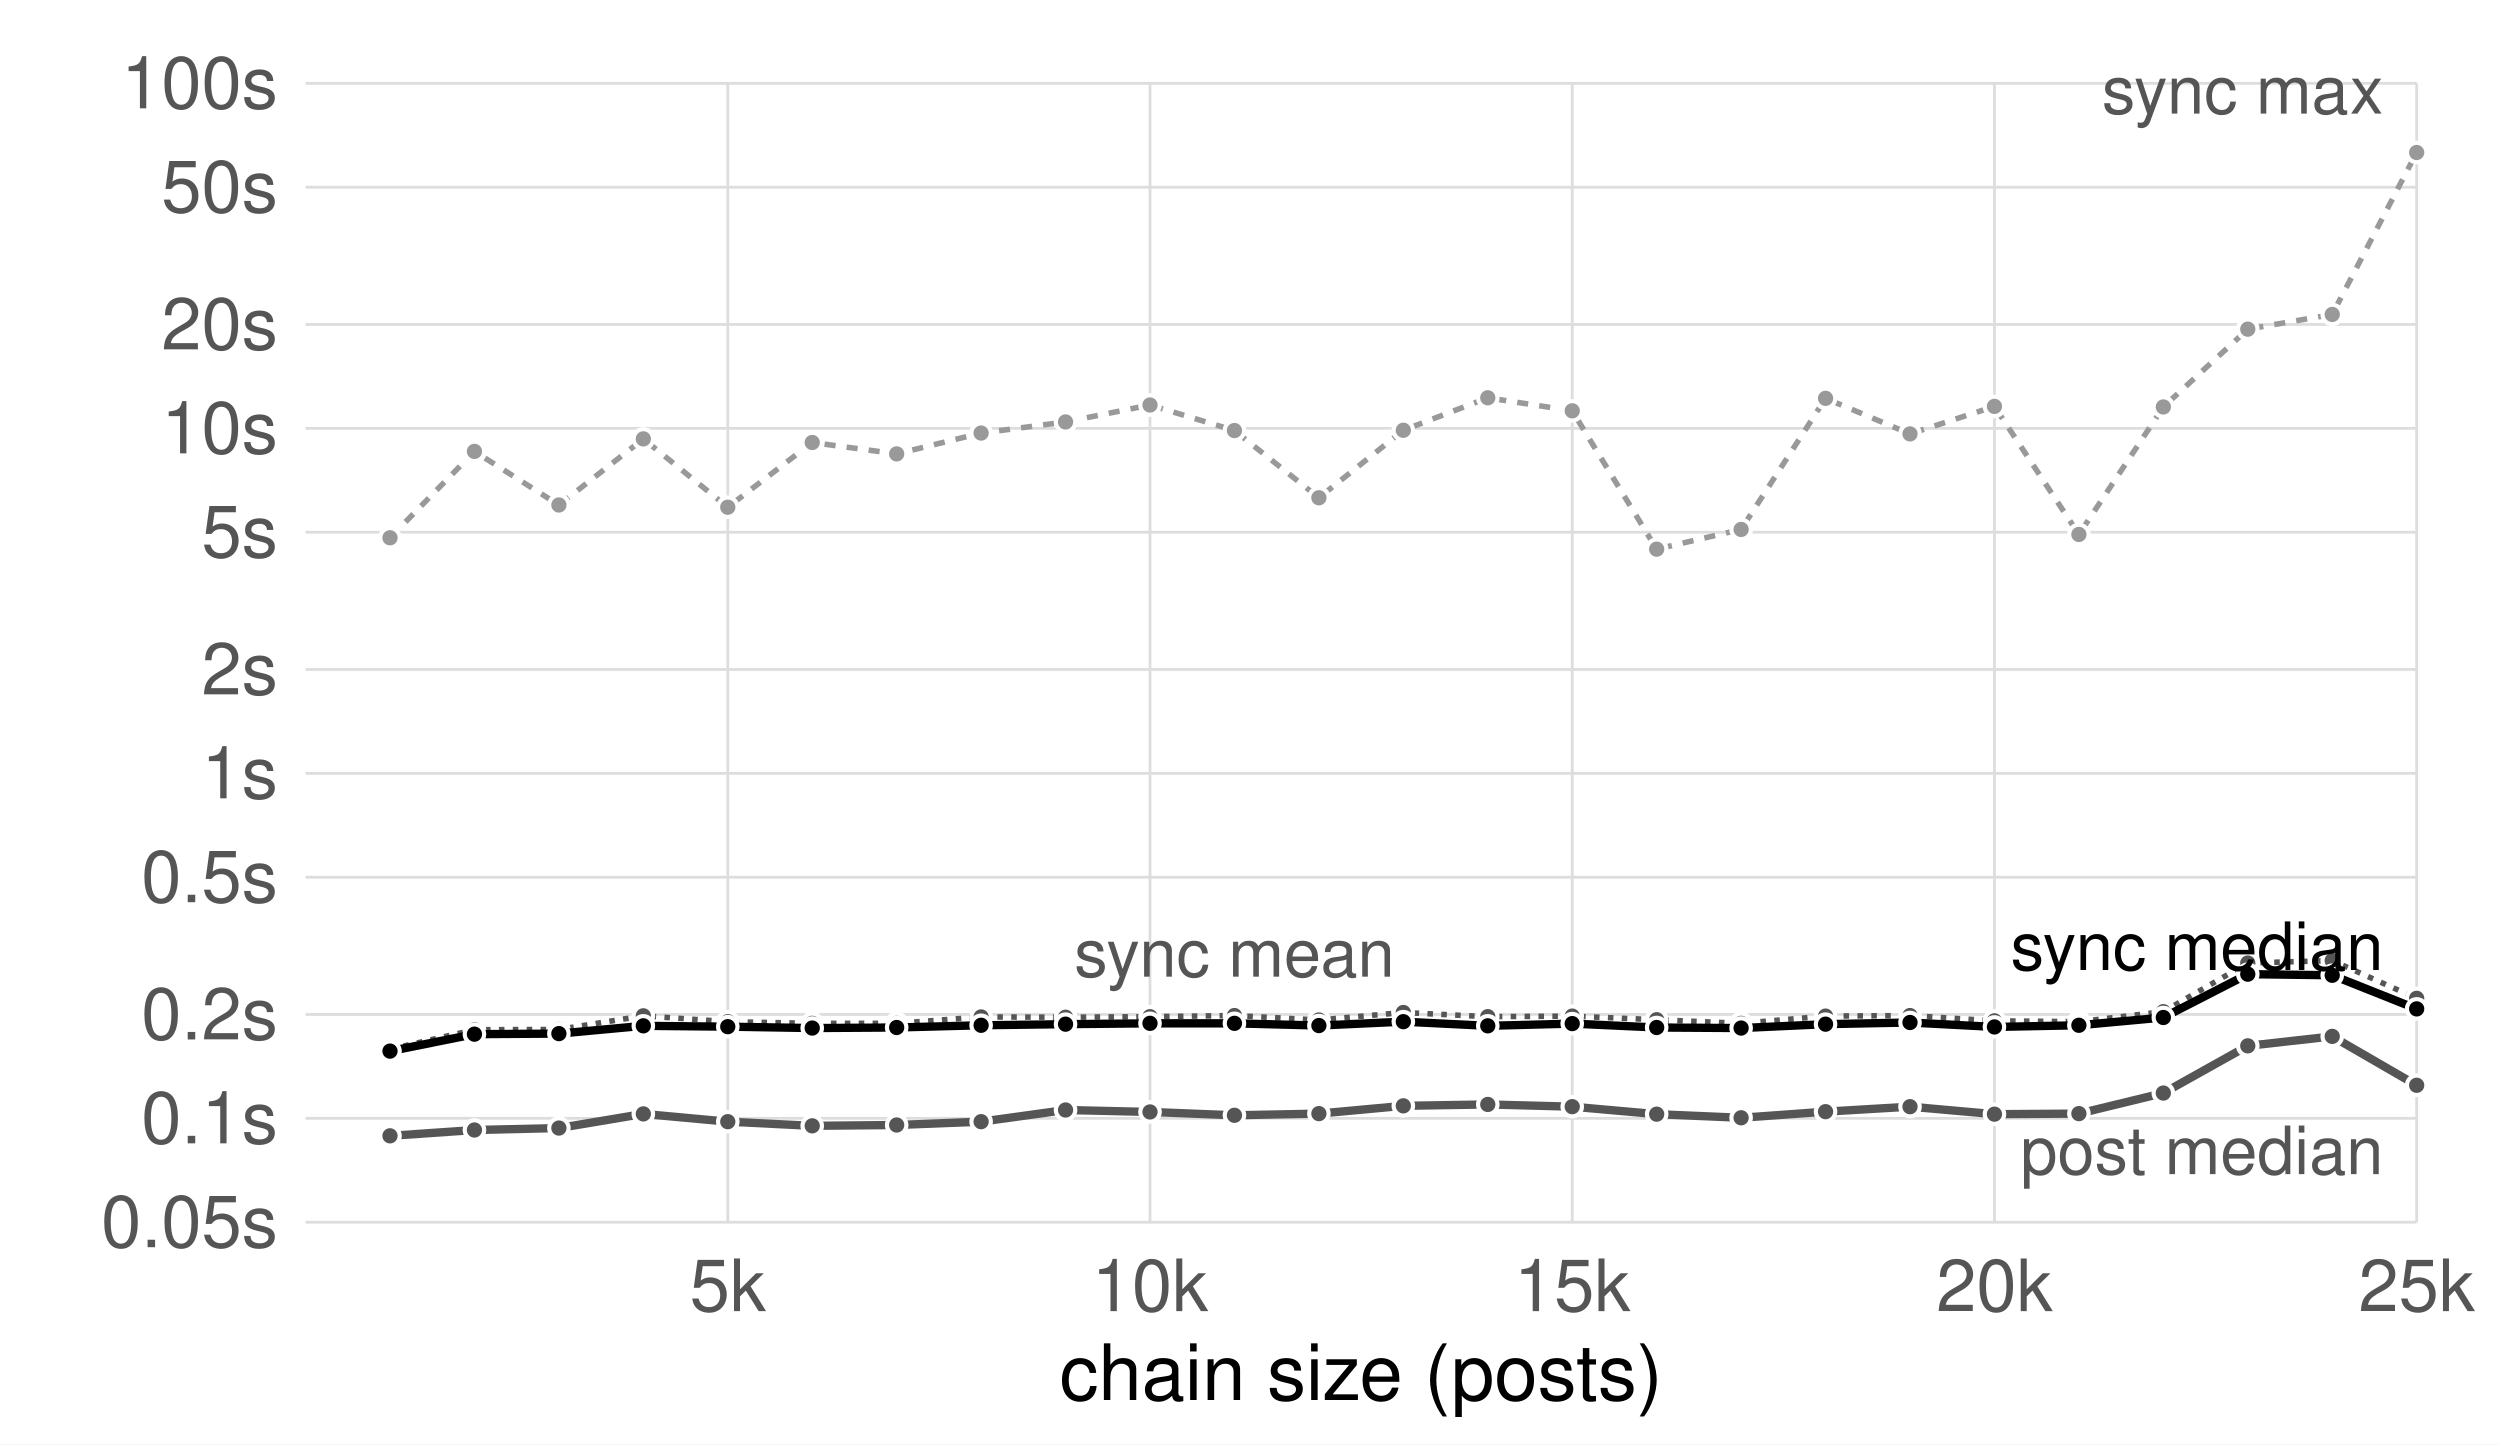
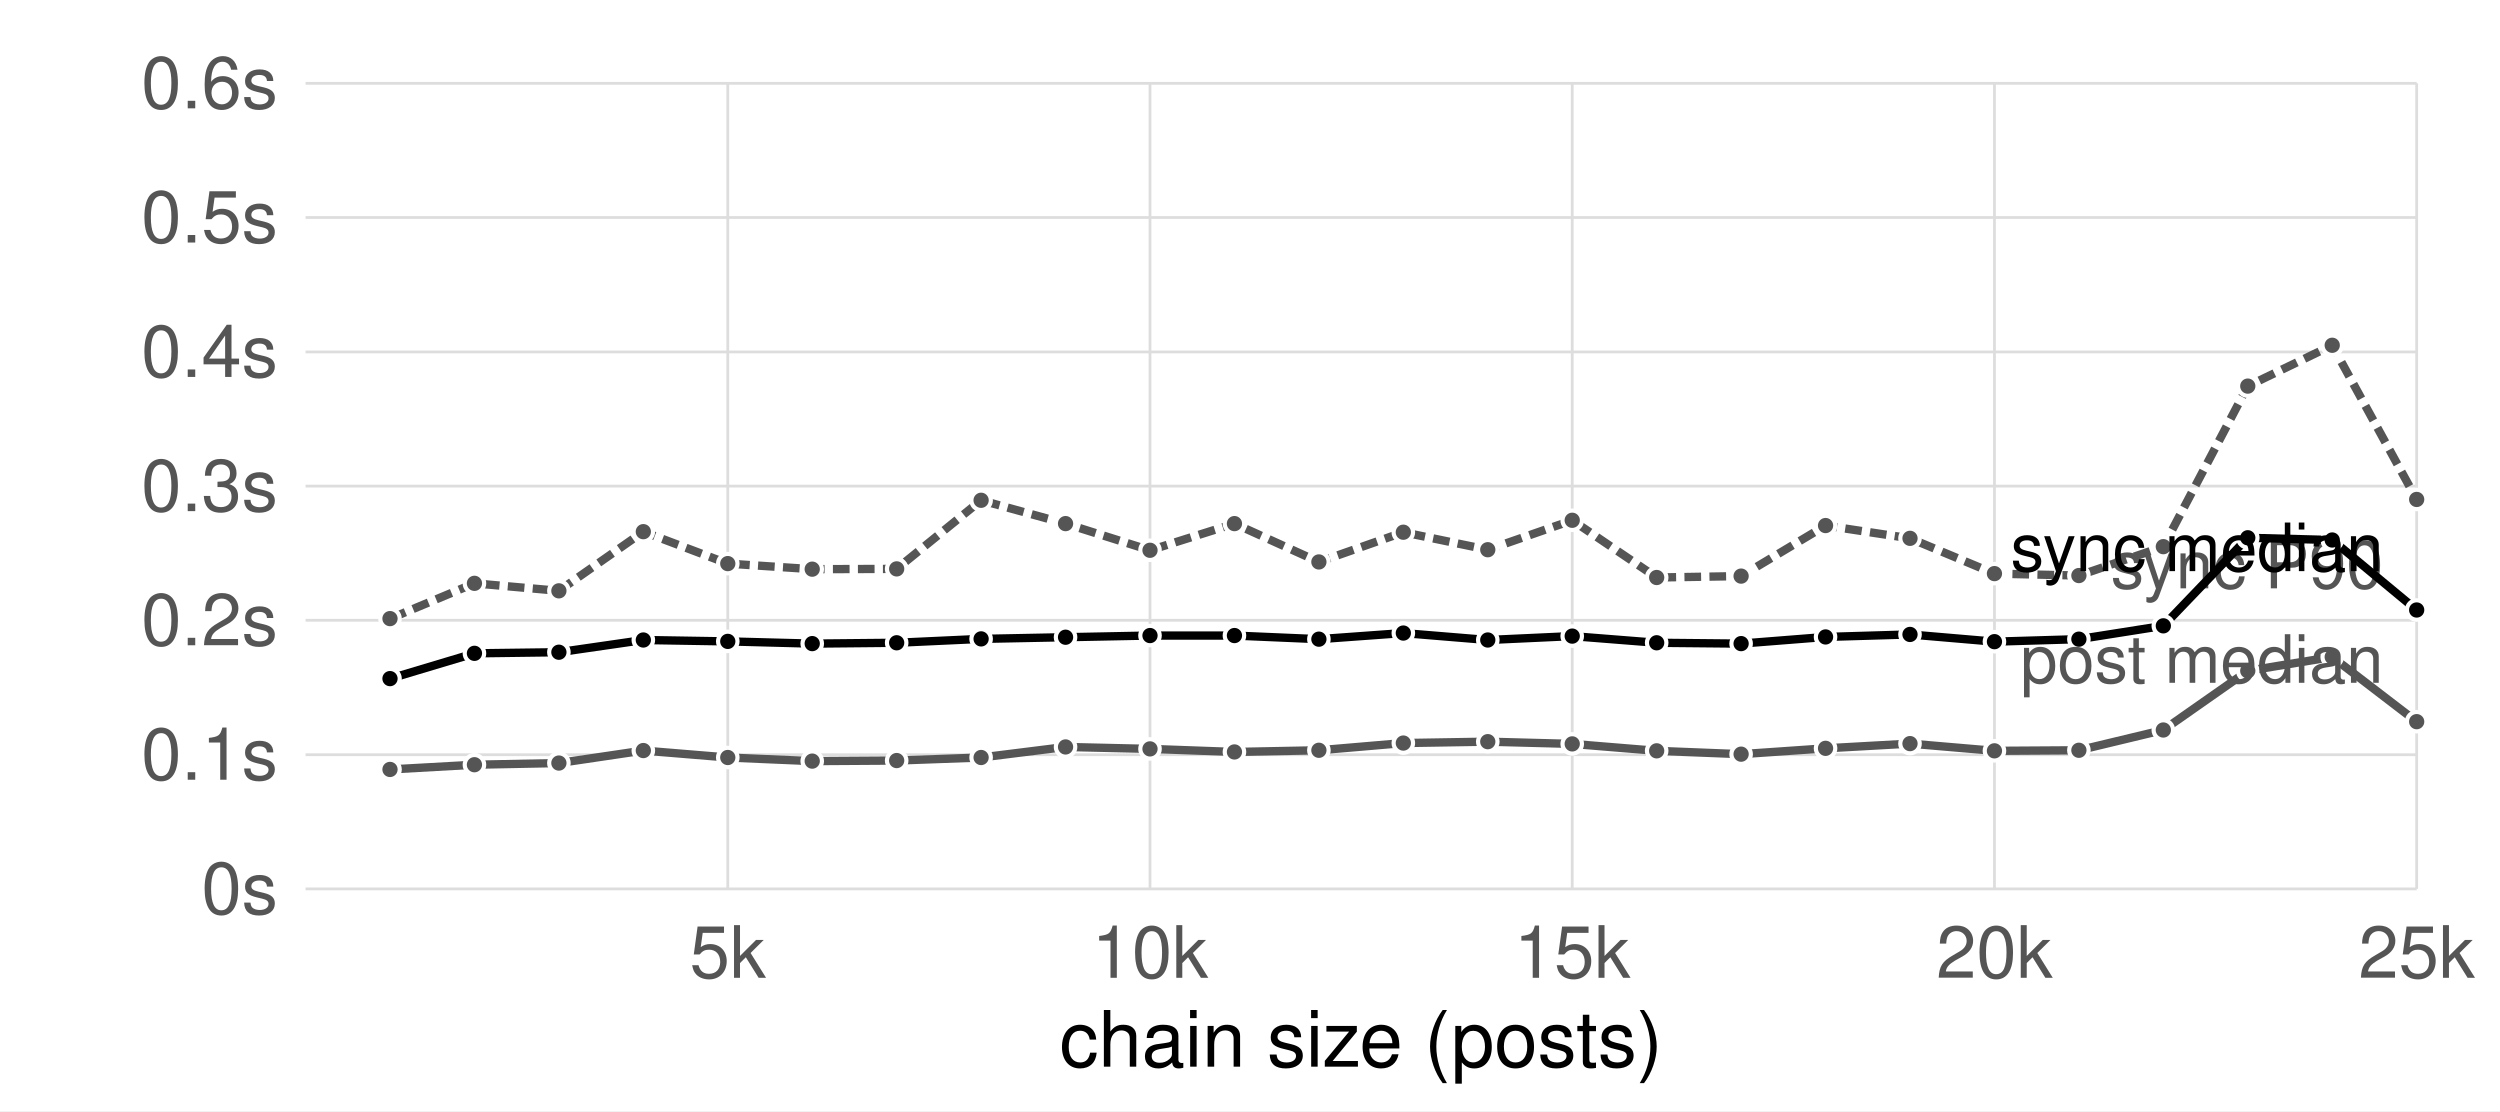
- <svg xmlns="http://www.w3.org/2000/svg" width="900" height="520" viewBox="0 0 900 520">
-   <rect width="900" height="520" fill="#ffffff" />
-   <line x1="110" x2="870" y1="440.0" y2="440.0" stroke="#dddddd" />
-   <text x="100.0" y="449.0" font-family="Helvetica, Arial, sans-serif" font-size="26" text-anchor="end" fill="#555555">0.05s</text>
-   <line x1="110" x2="870" y1="402.6" y2="402.6" stroke="#dddddd" />
-   <text x="100.0" y="411.6" font-family="Helvetica, Arial, sans-serif" font-size="26" text-anchor="end" fill="#555555">0.1s</text>
-   <line x1="110" x2="870" y1="365.2" y2="365.2" stroke="#dddddd" />
-   <text x="100.0" y="374.2" font-family="Helvetica, Arial, sans-serif" font-size="26" text-anchor="end" fill="#555555">0.2s</text>
-   <line x1="110" x2="870" y1="315.8" y2="315.8" stroke="#dddddd" />
-   <text x="100.0" y="324.8" font-family="Helvetica, Arial, sans-serif" font-size="26" text-anchor="end" fill="#555555">0.5s</text>
-   <line x1="110" x2="870" y1="278.4" y2="278.4" stroke="#dddddd" />
-   <text x="100.0" y="287.4" font-family="Helvetica, Arial, sans-serif" font-size="26" text-anchor="end" fill="#555555">1s</text>
-   <line x1="110" x2="870" y1="241.0" y2="241.0" stroke="#dddddd" />
-   <text x="100.0" y="250.0" font-family="Helvetica, Arial, sans-serif" font-size="26" text-anchor="end" fill="#555555">2s</text>
-   <line x1="110" x2="870" y1="191.6" y2="191.6" stroke="#dddddd" />
-   <text x="100.0" y="200.6" font-family="Helvetica, Arial, sans-serif" font-size="26" text-anchor="end" fill="#555555">5s</text>
-   <line x1="110" x2="870" y1="154.2" y2="154.2" stroke="#dddddd" />
-   <text x="100.0" y="163.2" font-family="Helvetica, Arial, sans-serif" font-size="26" text-anchor="end" fill="#555555">10s</text>
-   <line x1="110" x2="870" y1="116.8" y2="116.8" stroke="#dddddd" />
-   <text x="100.0" y="125.8" font-family="Helvetica, Arial, sans-serif" font-size="26" text-anchor="end" fill="#555555">20s</text>
-   <line x1="110" x2="870" y1="67.4" y2="67.4" stroke="#dddddd" />
-   <text x="100.0" y="76.4" font-family="Helvetica, Arial, sans-serif" font-size="26" text-anchor="end" fill="#555555">50s</text>
+ <svg xmlns="http://www.w3.org/2000/svg" width="900" height="400" viewBox="0 0 900 400">
+   <rect width="900" height="400" fill="#ffffff" />
+   <line x1="110" x2="870" y1="320.0" y2="320.0" stroke="#dddddd" />
+   <text x="100.0" y="329.0" font-family="Helvetica, Arial, sans-serif" font-size="26" text-anchor="end" fill="#555555">0s</text>
+   <line x1="110" x2="870" y1="271.7" y2="271.7" stroke="#dddddd" />
+   <text x="100.0" y="280.7" font-family="Helvetica, Arial, sans-serif" font-size="26" text-anchor="end" fill="#555555">0.1s</text>
+   <line x1="110" x2="870" y1="223.3" y2="223.3" stroke="#dddddd" />
+   <text x="100.0" y="232.3" font-family="Helvetica, Arial, sans-serif" font-size="26" text-anchor="end" fill="#555555">0.2s</text>
+   <line x1="110" x2="870" y1="175.0" y2="175.0" stroke="#dddddd" />
+   <text x="100.0" y="184.0" font-family="Helvetica, Arial, sans-serif" font-size="26" text-anchor="end" fill="#555555">0.3s</text>
+   <line x1="110" x2="870" y1="126.7" y2="126.7" stroke="#dddddd" />
+   <text x="100.0" y="135.7" font-family="Helvetica, Arial, sans-serif" font-size="26" text-anchor="end" fill="#555555">0.4s</text>
+   <line x1="110" x2="870" y1="78.3" y2="78.3" stroke="#dddddd" />
+   <text x="100.0" y="87.3" font-family="Helvetica, Arial, sans-serif" font-size="26" text-anchor="end" fill="#555555">0.5s</text>
  <line x1="110" x2="870" y1="30.0" y2="30.0" stroke="#dddddd" />
-   <text x="100.0" y="39.0" font-family="Helvetica, Arial, sans-serif" font-size="26" text-anchor="end" fill="#555555">100s</text>
-   <line y1="30" y2="440" x1="262.0" x2="262.0" stroke="#dddddd" />
-   <text x="262.0" y="472.0" font-family="Helvetica, Arial, sans-serif" font-size="26" text-anchor="middle" fill="#555555">5k</text>
-   <line y1="30" y2="440" x1="414.0" x2="414.0" stroke="#dddddd" />
-   <text x="414.0" y="472.0" font-family="Helvetica, Arial, sans-serif" font-size="26" text-anchor="middle" fill="#555555">10k</text>
-   <line y1="30" y2="440" x1="566.0" x2="566.0" stroke="#dddddd" />
-   <text x="566.0" y="472.0" font-family="Helvetica, Arial, sans-serif" font-size="26" text-anchor="middle" fill="#555555">15k</text>
-   <line y1="30" y2="440" x1="718.0" x2="718.0" stroke="#dddddd" />
-   <text x="718.0" y="472.0" font-family="Helvetica, Arial, sans-serif" font-size="26" text-anchor="middle" fill="#555555">20k</text>
-   <line y1="30" y2="440" x1="870.0" x2="870.0" stroke="#dddddd" />
-   <text x="870.0" y="472.0" font-family="Helvetica, Arial, sans-serif" font-size="26" text-anchor="middle" fill="#555555">25k</text>
-   <text x="490.0" y="504.0" font-family="Helvetica, Arial, sans-serif" font-size="28" text-anchor="middle" fill="#000000">chain size (posts)</text>
-   <polyline fill="none" stroke="#999999" stroke-width="2" stroke-dasharray="4 4" points="140.4,193.6 170.8,162.5 201.2,181.8 231.6,158.0 262.0,182.6 292.4,159.3 322.8,163.4 353.2,155.9 383.6,151.9 414.0,145.8 444.4,155.0 474.8,179.2 505.2,154.9 535.6,143.2 566.0,147.9 596.4,197.7 626.8,190.6 657.2,143.4 687.6,156.2 718.0,146.3 748.4,192.4 778.8,146.5 809.2,118.5 839.6,113.2 870.0,54.9" />
-   <circle cx="140.4" cy="193.6" r="3.5" fill="#999999" stroke="#ffffff" stroke-width="1.5" />
-   <circle cx="170.8" cy="162.5" r="3.5" fill="#999999" stroke="#ffffff" stroke-width="1.5" />
-   <circle cx="201.2" cy="181.8" r="3.5" fill="#999999" stroke="#ffffff" stroke-width="1.5" />
-   <circle cx="231.6" cy="158.0" r="3.5" fill="#999999" stroke="#ffffff" stroke-width="1.5" />
-   <circle cx="262.0" cy="182.6" r="3.5" fill="#999999" stroke="#ffffff" stroke-width="1.5" />
-   <circle cx="292.4" cy="159.3" r="3.5" fill="#999999" stroke="#ffffff" stroke-width="1.5" />
-   <circle cx="322.8" cy="163.4" r="3.5" fill="#999999" stroke="#ffffff" stroke-width="1.5" />
-   <circle cx="353.2" cy="155.9" r="3.5" fill="#999999" stroke="#ffffff" stroke-width="1.5" />
-   <circle cx="383.6" cy="151.9" r="3.5" fill="#999999" stroke="#ffffff" stroke-width="1.5" />
-   <circle cx="414.0" cy="145.8" r="3.5" fill="#999999" stroke="#ffffff" stroke-width="1.5" />
-   <circle cx="444.4" cy="155.0" r="3.5" fill="#999999" stroke="#ffffff" stroke-width="1.5" />
-   <circle cx="474.8" cy="179.2" r="3.5" fill="#999999" stroke="#ffffff" stroke-width="1.5" />
-   <circle cx="505.2" cy="154.9" r="3.5" fill="#999999" stroke="#ffffff" stroke-width="1.5" />
-   <circle cx="535.6" cy="143.2" r="3.5" fill="#999999" stroke="#ffffff" stroke-width="1.5" />
-   <circle cx="566.0" cy="147.9" r="3.5" fill="#999999" stroke="#ffffff" stroke-width="1.5" />
-   <circle cx="596.4" cy="197.7" r="3.5" fill="#999999" stroke="#ffffff" stroke-width="1.5" />
-   <circle cx="626.8" cy="190.6" r="3.5" fill="#999999" stroke="#ffffff" stroke-width="1.5" />
-   <circle cx="657.2" cy="143.4" r="3.5" fill="#999999" stroke="#ffffff" stroke-width="1.5" />
-   <circle cx="687.6" cy="156.2" r="3.5" fill="#999999" stroke="#ffffff" stroke-width="1.5" />
-   <circle cx="718.0" cy="146.3" r="3.5" fill="#999999" stroke="#ffffff" stroke-width="1.5" />
-   <circle cx="748.4" cy="192.4" r="3.5" fill="#999999" stroke="#ffffff" stroke-width="1.5" />
-   <circle cx="778.8" cy="146.5" r="3.5" fill="#999999" stroke="#ffffff" stroke-width="1.5" />
-   <circle cx="809.2" cy="118.5" r="3.5" fill="#999999" stroke="#ffffff" stroke-width="1.5" />
-   <circle cx="839.6" cy="113.2" r="3.5" fill="#999999" stroke="#ffffff" stroke-width="1.5" />
-   <circle cx="870.0" cy="54.9" r="3.5" fill="#999999" stroke="#ffffff" stroke-width="1.5" />
-   <text x="858.0" y="40.9" font-family="Helvetica, Arial, sans-serif" font-size="24" text-anchor="end" fill="#555555">sync max</text>
-   <polyline fill="none" stroke="#555555" stroke-width="2" stroke-dasharray="2 3" points="140.4,377.7 170.8,370.7 201.2,370.6 231.6,365.7 262.0,367.8 292.4,368.4 322.8,368.4 353.2,366.1 383.6,366.2 414.0,366.0 444.4,365.6 474.8,367.2 505.2,364.5 535.6,366.0 566.0,365.8 596.4,367.1 626.8,368.4 657.2,365.8 687.6,365.6 718.0,367.5 748.4,367.8 778.8,364.2 809.2,346.7 839.6,345.8 870.0,359.4" />
-   <circle cx="140.4" cy="377.7" r="3.5" fill="#555555" stroke="#ffffff" stroke-width="1.5" />
-   <circle cx="170.8" cy="370.7" r="3.5" fill="#555555" stroke="#ffffff" stroke-width="1.5" />
-   <circle cx="201.2" cy="370.6" r="3.5" fill="#555555" stroke="#ffffff" stroke-width="1.5" />
-   <circle cx="231.6" cy="365.7" r="3.5" fill="#555555" stroke="#ffffff" stroke-width="1.5" />
-   <circle cx="262.0" cy="367.8" r="3.5" fill="#555555" stroke="#ffffff" stroke-width="1.5" />
-   <circle cx="292.4" cy="368.4" r="3.5" fill="#555555" stroke="#ffffff" stroke-width="1.5" />
-   <circle cx="322.8" cy="368.4" r="3.5" fill="#555555" stroke="#ffffff" stroke-width="1.5" />
-   <circle cx="353.2" cy="366.1" r="3.5" fill="#555555" stroke="#ffffff" stroke-width="1.5" />
-   <circle cx="383.6" cy="366.2" r="3.5" fill="#555555" stroke="#ffffff" stroke-width="1.5" />
-   <circle cx="414.0" cy="366.0" r="3.5" fill="#555555" stroke="#ffffff" stroke-width="1.5" />
-   <circle cx="444.4" cy="365.6" r="3.5" fill="#555555" stroke="#ffffff" stroke-width="1.5" />
-   <circle cx="474.8" cy="367.2" r="3.5" fill="#555555" stroke="#ffffff" stroke-width="1.5" />
-   <circle cx="505.2" cy="364.5" r="3.5" fill="#555555" stroke="#ffffff" stroke-width="1.5" />
-   <circle cx="535.6" cy="366.0" r="3.5" fill="#555555" stroke="#ffffff" stroke-width="1.5" />
-   <circle cx="566.0" cy="365.8" r="3.5" fill="#555555" stroke="#ffffff" stroke-width="1.5" />
-   <circle cx="596.4" cy="367.1" r="3.5" fill="#555555" stroke="#ffffff" stroke-width="1.5" />
-   <circle cx="626.8" cy="368.4" r="3.5" fill="#555555" stroke="#ffffff" stroke-width="1.5" />
-   <circle cx="657.2" cy="365.8" r="3.5" fill="#555555" stroke="#ffffff" stroke-width="1.5" />
-   <circle cx="687.6" cy="365.6" r="3.5" fill="#555555" stroke="#ffffff" stroke-width="1.5" />
-   <circle cx="718.0" cy="367.5" r="3.5" fill="#555555" stroke="#ffffff" stroke-width="1.5" />
-   <circle cx="748.4" cy="367.8" r="3.5" fill="#555555" stroke="#ffffff" stroke-width="1.5" />
-   <circle cx="778.8" cy="364.2" r="3.5" fill="#555555" stroke="#ffffff" stroke-width="1.5" />
-   <circle cx="809.2" cy="346.7" r="3.5" fill="#555555" stroke="#ffffff" stroke-width="1.5" />
-   <circle cx="839.6" cy="345.8" r="3.5" fill="#555555" stroke="#ffffff" stroke-width="1.5" />
-   <circle cx="870.0" cy="359.4" r="3.5" fill="#555555" stroke="#ffffff" stroke-width="1.5" />
-   <text x="444.4" y="351.6" font-family="Helvetica, Arial, sans-serif" font-size="24" text-anchor="middle" fill="#555555">sync mean</text>
-   <polyline fill="none" stroke="#000000" stroke-width="3" points="140.4,378.4 170.8,372.3 201.2,372.1 231.6,369.3 262.0,369.6 292.4,370.1 322.8,369.9 353.2,369.1 383.6,368.7 414.0,368.4 444.4,368.4 474.8,369.2 505.2,367.8 535.6,369.3 566.0,368.5 596.4,369.9 626.8,370.1 657.2,368.7 687.6,368.1 718.0,369.7 748.4,369.1 778.8,366.3 809.2,350.7 839.6,351.1 870.0,363.2" />
-   <circle cx="140.4" cy="378.4" r="3.5" fill="#000000" stroke="#ffffff" stroke-width="1.5" />
-   <circle cx="170.8" cy="372.3" r="3.5" fill="#000000" stroke="#ffffff" stroke-width="1.5" />
-   <circle cx="201.2" cy="372.1" r="3.5" fill="#000000" stroke="#ffffff" stroke-width="1.5" />
-   <circle cx="231.6" cy="369.3" r="3.5" fill="#000000" stroke="#ffffff" stroke-width="1.5" />
-   <circle cx="262.0" cy="369.6" r="3.5" fill="#000000" stroke="#ffffff" stroke-width="1.5" />
-   <circle cx="292.4" cy="370.1" r="3.5" fill="#000000" stroke="#ffffff" stroke-width="1.5" />
-   <circle cx="322.8" cy="369.9" r="3.5" fill="#000000" stroke="#ffffff" stroke-width="1.5" />
-   <circle cx="353.2" cy="369.1" r="3.5" fill="#000000" stroke="#ffffff" stroke-width="1.5" />
-   <circle cx="383.6" cy="368.7" r="3.5" fill="#000000" stroke="#ffffff" stroke-width="1.5" />
-   <circle cx="414.0" cy="368.4" r="3.5" fill="#000000" stroke="#ffffff" stroke-width="1.5" />
-   <circle cx="444.4" cy="368.4" r="3.5" fill="#000000" stroke="#ffffff" stroke-width="1.5" />
-   <circle cx="474.8" cy="369.2" r="3.5" fill="#000000" stroke="#ffffff" stroke-width="1.5" />
-   <circle cx="505.2" cy="367.8" r="3.5" fill="#000000" stroke="#ffffff" stroke-width="1.5" />
-   <circle cx="535.6" cy="369.3" r="3.5" fill="#000000" stroke="#ffffff" stroke-width="1.5" />
-   <circle cx="566.0" cy="368.5" r="3.5" fill="#000000" stroke="#ffffff" stroke-width="1.5" />
-   <circle cx="596.4" cy="369.9" r="3.5" fill="#000000" stroke="#ffffff" stroke-width="1.5" />
-   <circle cx="626.8" cy="370.1" r="3.5" fill="#000000" stroke="#ffffff" stroke-width="1.5" />
-   <circle cx="657.2" cy="368.7" r="3.5" fill="#000000" stroke="#ffffff" stroke-width="1.5" />
-   <circle cx="687.6" cy="368.1" r="3.5" fill="#000000" stroke="#ffffff" stroke-width="1.5" />
-   <circle cx="718.0" cy="369.7" r="3.5" fill="#000000" stroke="#ffffff" stroke-width="1.5" />
-   <circle cx="748.4" cy="369.1" r="3.5" fill="#000000" stroke="#ffffff" stroke-width="1.5" />
-   <circle cx="778.8" cy="366.3" r="3.5" fill="#000000" stroke="#ffffff" stroke-width="1.5" />
-   <circle cx="809.2" cy="350.7" r="3.5" fill="#000000" stroke="#ffffff" stroke-width="1.5" />
-   <circle cx="839.6" cy="351.1" r="3.5" fill="#000000" stroke="#ffffff" stroke-width="1.5" />
-   <circle cx="870.0" cy="363.2" r="3.5" fill="#000000" stroke="#ffffff" stroke-width="1.5" />
-   <text x="858.0" y="349.2" font-family="Helvetica, Arial, sans-serif" font-size="24" text-anchor="end" fill="#000000">sync median</text>
-   <polyline fill="none" stroke="#555555" stroke-width="3" points="140.4,408.9 170.8,406.8 201.2,406.1 231.6,401.0 262.0,403.8 292.4,405.3 322.8,405.0 353.2,403.8 383.6,399.6 414.0,400.3 444.4,401.5 474.8,400.9 505.2,398.1 535.6,397.6 566.0,398.4 596.4,401.1 626.8,402.4 657.2,400.2 687.6,398.4 718.0,401.1 748.4,400.9 778.8,393.5 809.2,376.5 839.6,373.1 870.0,390.7" />
-   <circle cx="140.4" cy="408.9" r="3.5" fill="#555555" stroke="#ffffff" stroke-width="1.5" />
-   <circle cx="170.8" cy="406.8" r="3.5" fill="#555555" stroke="#ffffff" stroke-width="1.5" />
-   <circle cx="201.2" cy="406.1" r="3.5" fill="#555555" stroke="#ffffff" stroke-width="1.5" />
-   <circle cx="231.6" cy="401.0" r="3.5" fill="#555555" stroke="#ffffff" stroke-width="1.5" />
-   <circle cx="262.0" cy="403.8" r="3.5" fill="#555555" stroke="#ffffff" stroke-width="1.5" />
-   <circle cx="292.4" cy="405.3" r="3.5" fill="#555555" stroke="#ffffff" stroke-width="1.5" />
-   <circle cx="322.8" cy="405.0" r="3.5" fill="#555555" stroke="#ffffff" stroke-width="1.5" />
-   <circle cx="353.2" cy="403.8" r="3.5" fill="#555555" stroke="#ffffff" stroke-width="1.5" />
-   <circle cx="383.6" cy="399.6" r="3.5" fill="#555555" stroke="#ffffff" stroke-width="1.5" />
-   <circle cx="414.0" cy="400.3" r="3.5" fill="#555555" stroke="#ffffff" stroke-width="1.5" />
-   <circle cx="444.4" cy="401.5" r="3.5" fill="#555555" stroke="#ffffff" stroke-width="1.5" />
-   <circle cx="474.8" cy="400.9" r="3.5" fill="#555555" stroke="#ffffff" stroke-width="1.5" />
-   <circle cx="505.2" cy="398.1" r="3.5" fill="#555555" stroke="#ffffff" stroke-width="1.5" />
-   <circle cx="535.6" cy="397.6" r="3.5" fill="#555555" stroke="#ffffff" stroke-width="1.5" />
-   <circle cx="566.0" cy="398.4" r="3.5" fill="#555555" stroke="#ffffff" stroke-width="1.5" />
-   <circle cx="596.4" cy="401.1" r="3.5" fill="#555555" stroke="#ffffff" stroke-width="1.5" />
-   <circle cx="626.8" cy="402.4" r="3.5" fill="#555555" stroke="#ffffff" stroke-width="1.5" />
-   <circle cx="657.2" cy="400.2" r="3.5" fill="#555555" stroke="#ffffff" stroke-width="1.5" />
-   <circle cx="687.6" cy="398.4" r="3.5" fill="#555555" stroke="#ffffff" stroke-width="1.5" />
-   <circle cx="718.0" cy="401.1" r="3.5" fill="#555555" stroke="#ffffff" stroke-width="1.5" />
-   <circle cx="748.4" cy="400.9" r="3.5" fill="#555555" stroke="#ffffff" stroke-width="1.5" />
-   <circle cx="778.8" cy="393.5" r="3.5" fill="#555555" stroke="#ffffff" stroke-width="1.5" />
-   <circle cx="809.2" cy="376.5" r="3.5" fill="#555555" stroke="#ffffff" stroke-width="1.5" />
-   <circle cx="839.6" cy="373.1" r="3.5" fill="#555555" stroke="#ffffff" stroke-width="1.5" />
-   <circle cx="870.0" cy="390.7" r="3.5" fill="#555555" stroke="#ffffff" stroke-width="1.5" />
-   <text x="858.0" y="422.7" font-family="Helvetica, Arial, sans-serif" font-size="24" text-anchor="end" fill="#555555">post median</text>
+   <text x="100.0" y="39.0" font-family="Helvetica, Arial, sans-serif" font-size="26" text-anchor="end" fill="#555555">0.6s</text>
+   <line y1="30" y2="320" x1="262.0" x2="262.0" stroke="#dddddd" />
+   <text x="262.0" y="352.0" font-family="Helvetica, Arial, sans-serif" font-size="26" text-anchor="middle" fill="#555555">5k</text>
+   <line y1="30" y2="320" x1="414.0" x2="414.0" stroke="#dddddd" />
+   <text x="414.0" y="352.0" font-family="Helvetica, Arial, sans-serif" font-size="26" text-anchor="middle" fill="#555555">10k</text>
+   <line y1="30" y2="320" x1="566.0" x2="566.0" stroke="#dddddd" />
+   <text x="566.0" y="352.0" font-family="Helvetica, Arial, sans-serif" font-size="26" text-anchor="middle" fill="#555555">15k</text>
+   <line y1="30" y2="320" x1="718.0" x2="718.0" stroke="#dddddd" />
+   <text x="718.0" y="352.0" font-family="Helvetica, Arial, sans-serif" font-size="26" text-anchor="middle" fill="#555555">20k</text>
+   <line y1="30" y2="320" x1="870.0" x2="870.0" stroke="#dddddd" />
+   <text x="870.0" y="352.0" font-family="Helvetica, Arial, sans-serif" font-size="26" text-anchor="middle" fill="#555555">25k</text>
+   <text x="490.0" y="384.0" font-family="Helvetica, Arial, sans-serif" font-size="28" text-anchor="middle" fill="#000000">chain size (posts)</text>
+   <polyline fill="none" stroke="#555555" stroke-width="3" stroke-dasharray="6 3" points="140.4,222.7 170.8,210.0 201.2,212.7 231.6,191.4 262.0,202.9 292.4,204.9 322.8,204.8 353.2,180.1 383.6,188.5 414.0,198.1 444.4,188.5 474.8,202.3 505.2,191.6 535.6,197.9 566.0,187.3 596.4,207.9 626.8,207.4 657.2,189.2 687.6,193.8 718.0,206.5 748.4,207.2 778.8,196.8 809.2,139.0 839.6,124.3 870.0,179.8" />
+   <circle cx="140.4" cy="222.7" r="3.5" fill="#555555" stroke="#ffffff" stroke-width="1.5" />
+   <circle cx="170.8" cy="210.0" r="3.5" fill="#555555" stroke="#ffffff" stroke-width="1.5" />
+   <circle cx="201.2" cy="212.7" r="3.5" fill="#555555" stroke="#ffffff" stroke-width="1.5" />
+   <circle cx="231.6" cy="191.4" r="3.5" fill="#555555" stroke="#ffffff" stroke-width="1.5" />
+   <circle cx="262.0" cy="202.9" r="3.5" fill="#555555" stroke="#ffffff" stroke-width="1.5" />
+   <circle cx="292.4" cy="204.9" r="3.5" fill="#555555" stroke="#ffffff" stroke-width="1.5" />
+   <circle cx="322.8" cy="204.8" r="3.5" fill="#555555" stroke="#ffffff" stroke-width="1.5" />
+   <circle cx="353.2" cy="180.1" r="3.5" fill="#555555" stroke="#ffffff" stroke-width="1.5" />
+   <circle cx="383.6" cy="188.5" r="3.5" fill="#555555" stroke="#ffffff" stroke-width="1.5" />
+   <circle cx="414.0" cy="198.1" r="3.5" fill="#555555" stroke="#ffffff" stroke-width="1.5" />
+   <circle cx="444.4" cy="188.5" r="3.5" fill="#555555" stroke="#ffffff" stroke-width="1.5" />
+   <circle cx="474.8" cy="202.3" r="3.5" fill="#555555" stroke="#ffffff" stroke-width="1.5" />
+   <circle cx="505.2" cy="191.6" r="3.5" fill="#555555" stroke="#ffffff" stroke-width="1.5" />
+   <circle cx="535.6" cy="197.9" r="3.5" fill="#555555" stroke="#ffffff" stroke-width="1.5" />
+   <circle cx="566.0" cy="187.3" r="3.5" fill="#555555" stroke="#ffffff" stroke-width="1.5" />
+   <circle cx="596.4" cy="207.9" r="3.5" fill="#555555" stroke="#ffffff" stroke-width="1.5" />
+   <circle cx="626.8" cy="207.4" r="3.5" fill="#555555" stroke="#ffffff" stroke-width="1.5" />
+   <circle cx="657.2" cy="189.2" r="3.5" fill="#555555" stroke="#ffffff" stroke-width="1.5" />
+   <circle cx="687.6" cy="193.8" r="3.5" fill="#555555" stroke="#ffffff" stroke-width="1.5" />
+   <circle cx="718.0" cy="206.5" r="3.5" fill="#555555" stroke="#ffffff" stroke-width="1.5" />
+   <circle cx="748.4" cy="207.2" r="3.5" fill="#555555" stroke="#ffffff" stroke-width="1.5" />
+   <circle cx="778.8" cy="196.8" r="3.5" fill="#555555" stroke="#ffffff" stroke-width="1.5" />
+   <circle cx="809.2" cy="139.0" r="3.5" fill="#555555" stroke="#ffffff" stroke-width="1.5" />
+   <circle cx="839.6" cy="124.3" r="3.5" fill="#555555" stroke="#ffffff" stroke-width="1.5" />
+   <circle cx="870.0" cy="179.8" r="3.5" fill="#555555" stroke="#ffffff" stroke-width="1.5" />
+   <text x="858.0" y="211.8" font-family="Helvetica, Arial, sans-serif" font-size="24" text-anchor="end" fill="#555555">sync P90</text>
+   <polyline fill="none" stroke="#000000" stroke-width="3" points="140.4,244.3 170.8,235.2 201.2,234.8 231.6,230.4 262.0,230.9 292.4,231.7 322.8,231.4 353.2,230.0 383.6,229.4 414.0,228.8 444.4,228.8 474.8,230.1 505.2,227.9 535.6,230.4 566.0,229.0 596.4,231.4 626.8,231.7 657.2,229.3 687.6,228.4 718.0,231.0 748.4,230.1 778.8,225.3 809.2,193.6 839.6,194.4 870.0,219.6" />
+   <circle cx="140.4" cy="244.3" r="3.5" fill="#000000" stroke="#ffffff" stroke-width="1.5" />
+   <circle cx="170.8" cy="235.2" r="3.5" fill="#000000" stroke="#ffffff" stroke-width="1.5" />
+   <circle cx="201.2" cy="234.8" r="3.5" fill="#000000" stroke="#ffffff" stroke-width="1.5" />
+   <circle cx="231.6" cy="230.4" r="3.5" fill="#000000" stroke="#ffffff" stroke-width="1.5" />
+   <circle cx="262.0" cy="230.9" r="3.5" fill="#000000" stroke="#ffffff" stroke-width="1.5" />
+   <circle cx="292.4" cy="231.7" r="3.5" fill="#000000" stroke="#ffffff" stroke-width="1.5" />
+   <circle cx="322.8" cy="231.4" r="3.5" fill="#000000" stroke="#ffffff" stroke-width="1.5" />
+   <circle cx="353.2" cy="230.0" r="3.5" fill="#000000" stroke="#ffffff" stroke-width="1.5" />
+   <circle cx="383.6" cy="229.4" r="3.5" fill="#000000" stroke="#ffffff" stroke-width="1.5" />
+   <circle cx="414.0" cy="228.8" r="3.5" fill="#000000" stroke="#ffffff" stroke-width="1.5" />
+   <circle cx="444.4" cy="228.8" r="3.5" fill="#000000" stroke="#ffffff" stroke-width="1.5" />
+   <circle cx="474.8" cy="230.1" r="3.5" fill="#000000" stroke="#ffffff" stroke-width="1.5" />
+   <circle cx="505.2" cy="227.9" r="3.5" fill="#000000" stroke="#ffffff" stroke-width="1.5" />
+   <circle cx="535.6" cy="230.4" r="3.5" fill="#000000" stroke="#ffffff" stroke-width="1.5" />
+   <circle cx="566.0" cy="229.0" r="3.5" fill="#000000" stroke="#ffffff" stroke-width="1.5" />
+   <circle cx="596.4" cy="231.4" r="3.5" fill="#000000" stroke="#ffffff" stroke-width="1.5" />
+   <circle cx="626.8" cy="231.7" r="3.5" fill="#000000" stroke="#ffffff" stroke-width="1.5" />
+   <circle cx="657.2" cy="229.3" r="3.5" fill="#000000" stroke="#ffffff" stroke-width="1.5" />
+   <circle cx="687.6" cy="228.4" r="3.5" fill="#000000" stroke="#ffffff" stroke-width="1.5" />
+   <circle cx="718.0" cy="231.0" r="3.5" fill="#000000" stroke="#ffffff" stroke-width="1.5" />
+   <circle cx="748.4" cy="230.1" r="3.5" fill="#000000" stroke="#ffffff" stroke-width="1.5" />
+   <circle cx="778.8" cy="225.3" r="3.5" fill="#000000" stroke="#ffffff" stroke-width="1.5" />
+   <circle cx="809.2" cy="193.6" r="3.5" fill="#000000" stroke="#ffffff" stroke-width="1.5" />
+   <circle cx="839.6" cy="194.4" r="3.5" fill="#000000" stroke="#ffffff" stroke-width="1.5" />
+   <circle cx="870.0" cy="219.6" r="3.5" fill="#000000" stroke="#ffffff" stroke-width="1.5" />
+   <text x="858.0" y="205.6" font-family="Helvetica, Arial, sans-serif" font-size="24" text-anchor="end" fill="#000000">sync median</text>
+   <polyline fill="none" stroke="#555555" stroke-width="3" points="140.4,277.0 170.8,275.3 201.2,274.7 231.6,270.2 262.0,272.7 292.4,274.0 322.8,273.8 353.2,272.7 383.6,268.9 414.0,269.6 444.4,270.7 474.8,270.1 505.2,267.5 535.6,267.0 566.0,267.8 596.4,270.3 626.8,271.5 657.2,269.4 687.6,267.7 718.0,270.3 748.4,270.1 778.8,262.8 809.2,241.5 839.6,236.5 870.0,259.8" />
+   <circle cx="140.4" cy="277.0" r="3.5" fill="#555555" stroke="#ffffff" stroke-width="1.5" />
+   <circle cx="170.8" cy="275.3" r="3.5" fill="#555555" stroke="#ffffff" stroke-width="1.5" />
+   <circle cx="201.2" cy="274.7" r="3.5" fill="#555555" stroke="#ffffff" stroke-width="1.5" />
+   <circle cx="231.6" cy="270.2" r="3.5" fill="#555555" stroke="#ffffff" stroke-width="1.5" />
+   <circle cx="262.0" cy="272.7" r="3.5" fill="#555555" stroke="#ffffff" stroke-width="1.5" />
+   <circle cx="292.4" cy="274.0" r="3.5" fill="#555555" stroke="#ffffff" stroke-width="1.5" />
+   <circle cx="322.8" cy="273.8" r="3.5" fill="#555555" stroke="#ffffff" stroke-width="1.5" />
+   <circle cx="353.2" cy="272.7" r="3.5" fill="#555555" stroke="#ffffff" stroke-width="1.5" />
+   <circle cx="383.6" cy="268.9" r="3.5" fill="#555555" stroke="#ffffff" stroke-width="1.5" />
+   <circle cx="414.0" cy="269.6" r="3.5" fill="#555555" stroke="#ffffff" stroke-width="1.5" />
+   <circle cx="444.4" cy="270.7" r="3.5" fill="#555555" stroke="#ffffff" stroke-width="1.5" />
+   <circle cx="474.8" cy="270.1" r="3.5" fill="#555555" stroke="#ffffff" stroke-width="1.5" />
+   <circle cx="505.2" cy="267.5" r="3.5" fill="#555555" stroke="#ffffff" stroke-width="1.5" />
+   <circle cx="535.6" cy="267.0" r="3.5" fill="#555555" stroke="#ffffff" stroke-width="1.5" />
+   <circle cx="566.0" cy="267.8" r="3.5" fill="#555555" stroke="#ffffff" stroke-width="1.5" />
+   <circle cx="596.4" cy="270.3" r="3.5" fill="#555555" stroke="#ffffff" stroke-width="1.5" />
+   <circle cx="626.8" cy="271.5" r="3.5" fill="#555555" stroke="#ffffff" stroke-width="1.5" />
+   <circle cx="657.2" cy="269.4" r="3.5" fill="#555555" stroke="#ffffff" stroke-width="1.5" />
+   <circle cx="687.6" cy="267.7" r="3.5" fill="#555555" stroke="#ffffff" stroke-width="1.5" />
+   <circle cx="718.0" cy="270.3" r="3.5" fill="#555555" stroke="#ffffff" stroke-width="1.5" />
+   <circle cx="748.4" cy="270.1" r="3.5" fill="#555555" stroke="#ffffff" stroke-width="1.5" />
+   <circle cx="778.8" cy="262.8" r="3.5" fill="#555555" stroke="#ffffff" stroke-width="1.5" />
+   <circle cx="809.2" cy="241.5" r="3.5" fill="#555555" stroke="#ffffff" stroke-width="1.5" />
+   <circle cx="839.6" cy="236.5" r="3.5" fill="#555555" stroke="#ffffff" stroke-width="1.5" />
+   <circle cx="870.0" cy="259.8" r="3.5" fill="#555555" stroke="#ffffff" stroke-width="1.5" />
+   <text x="858.0" y="245.8" font-family="Helvetica, Arial, sans-serif" font-size="24" text-anchor="end" fill="#555555">post median</text>
</svg>
